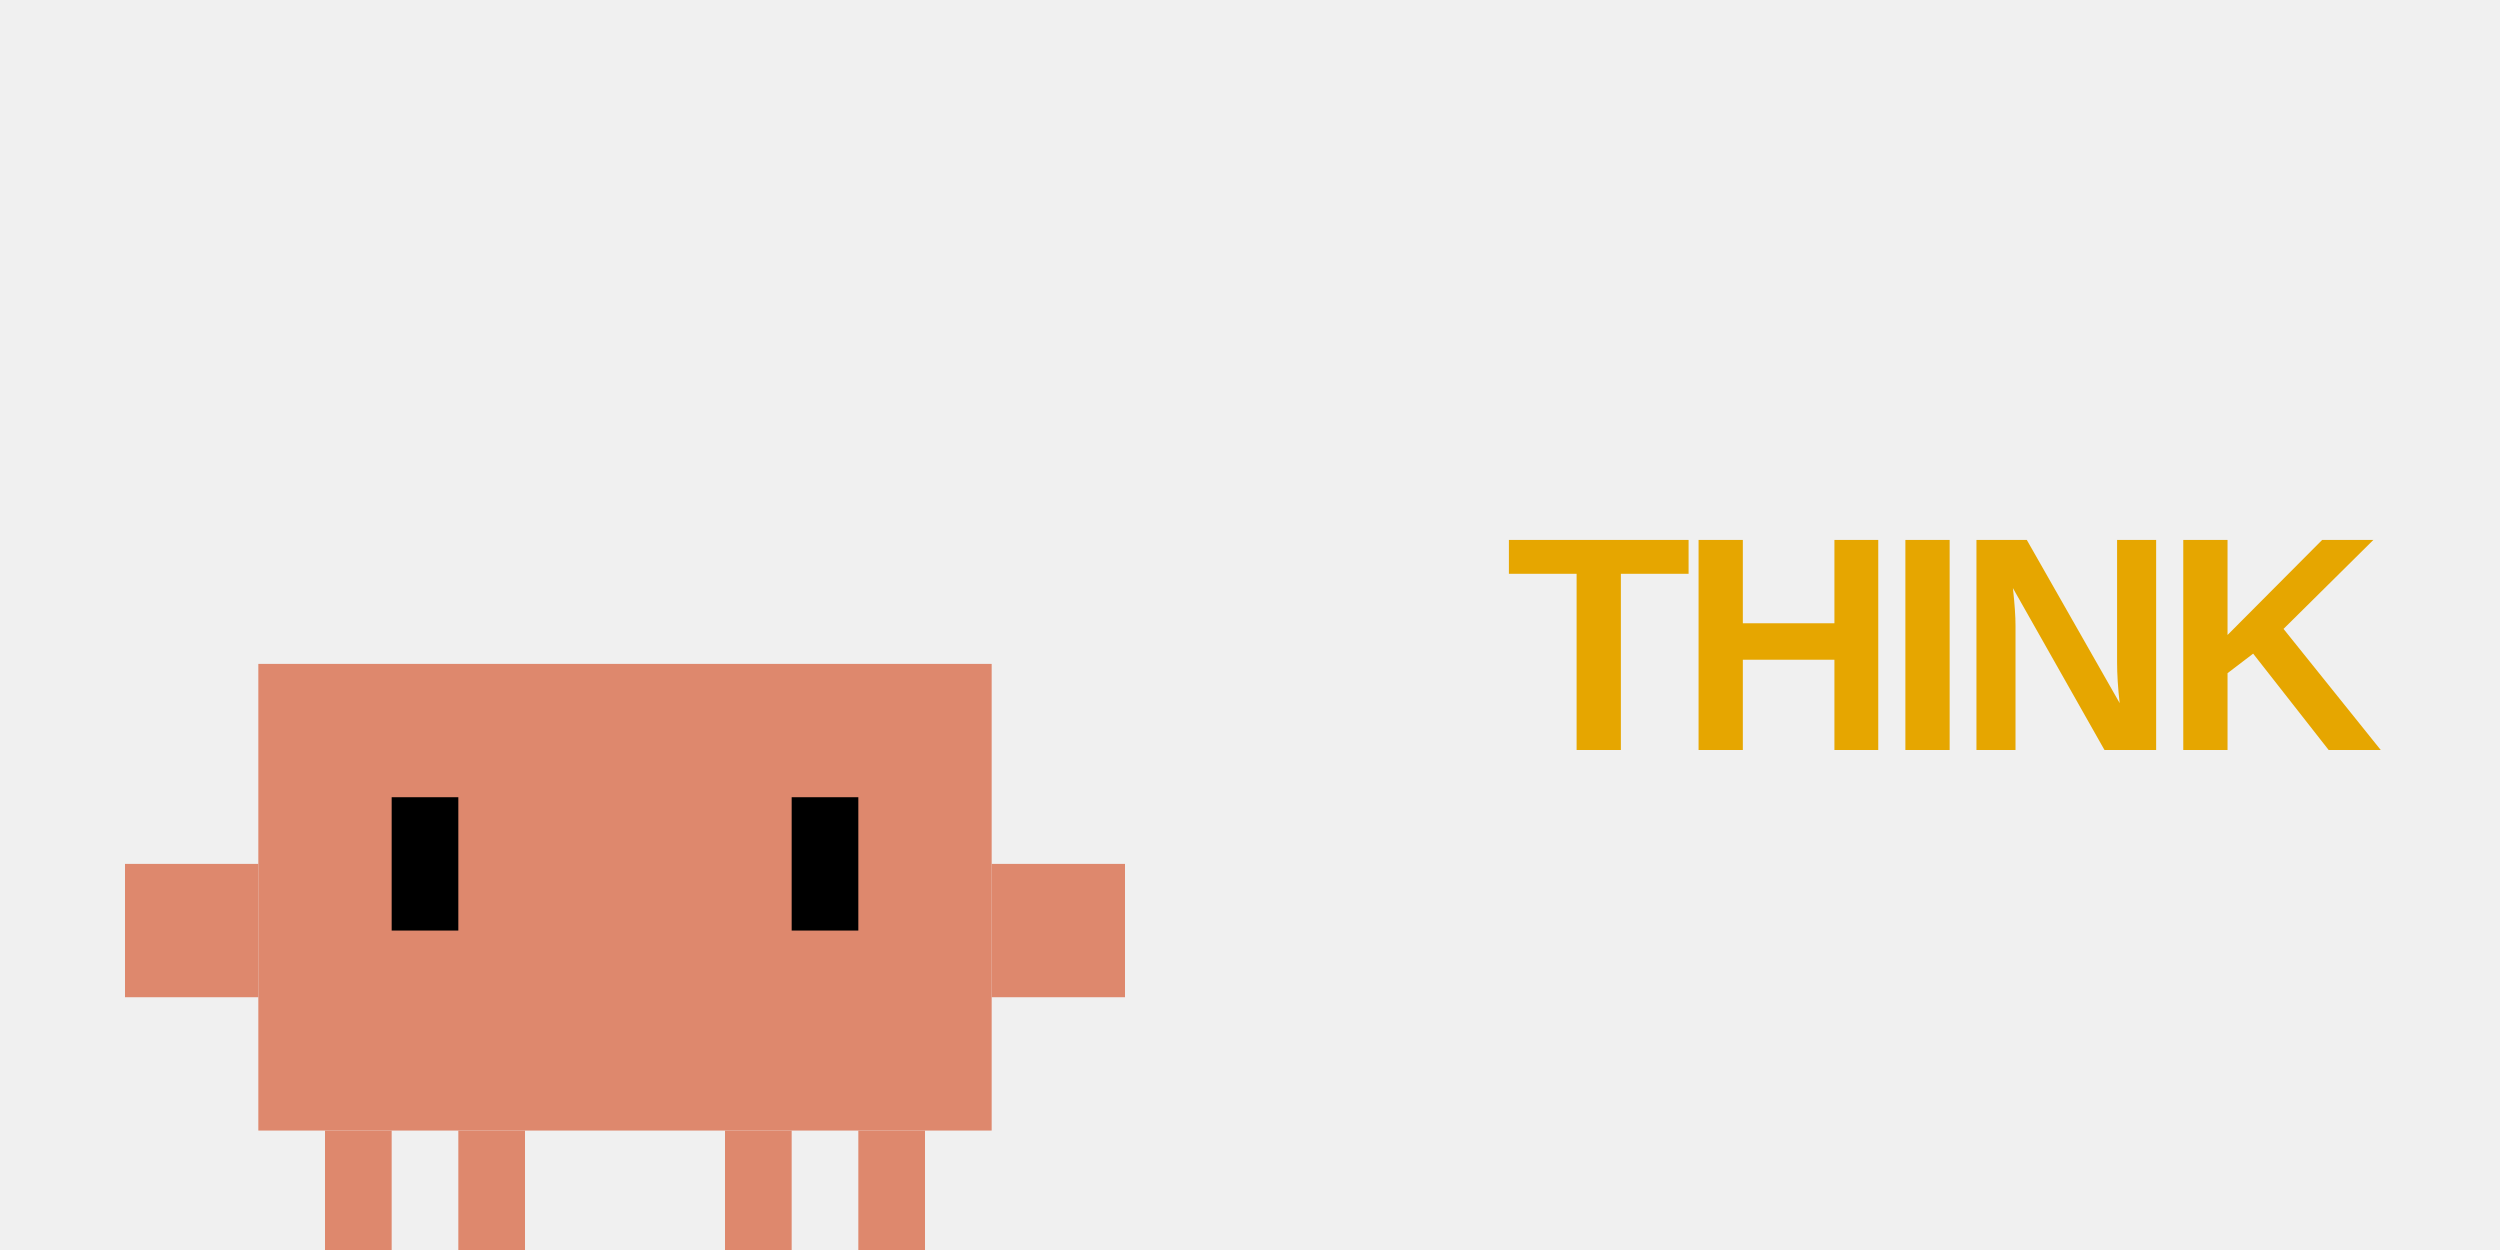
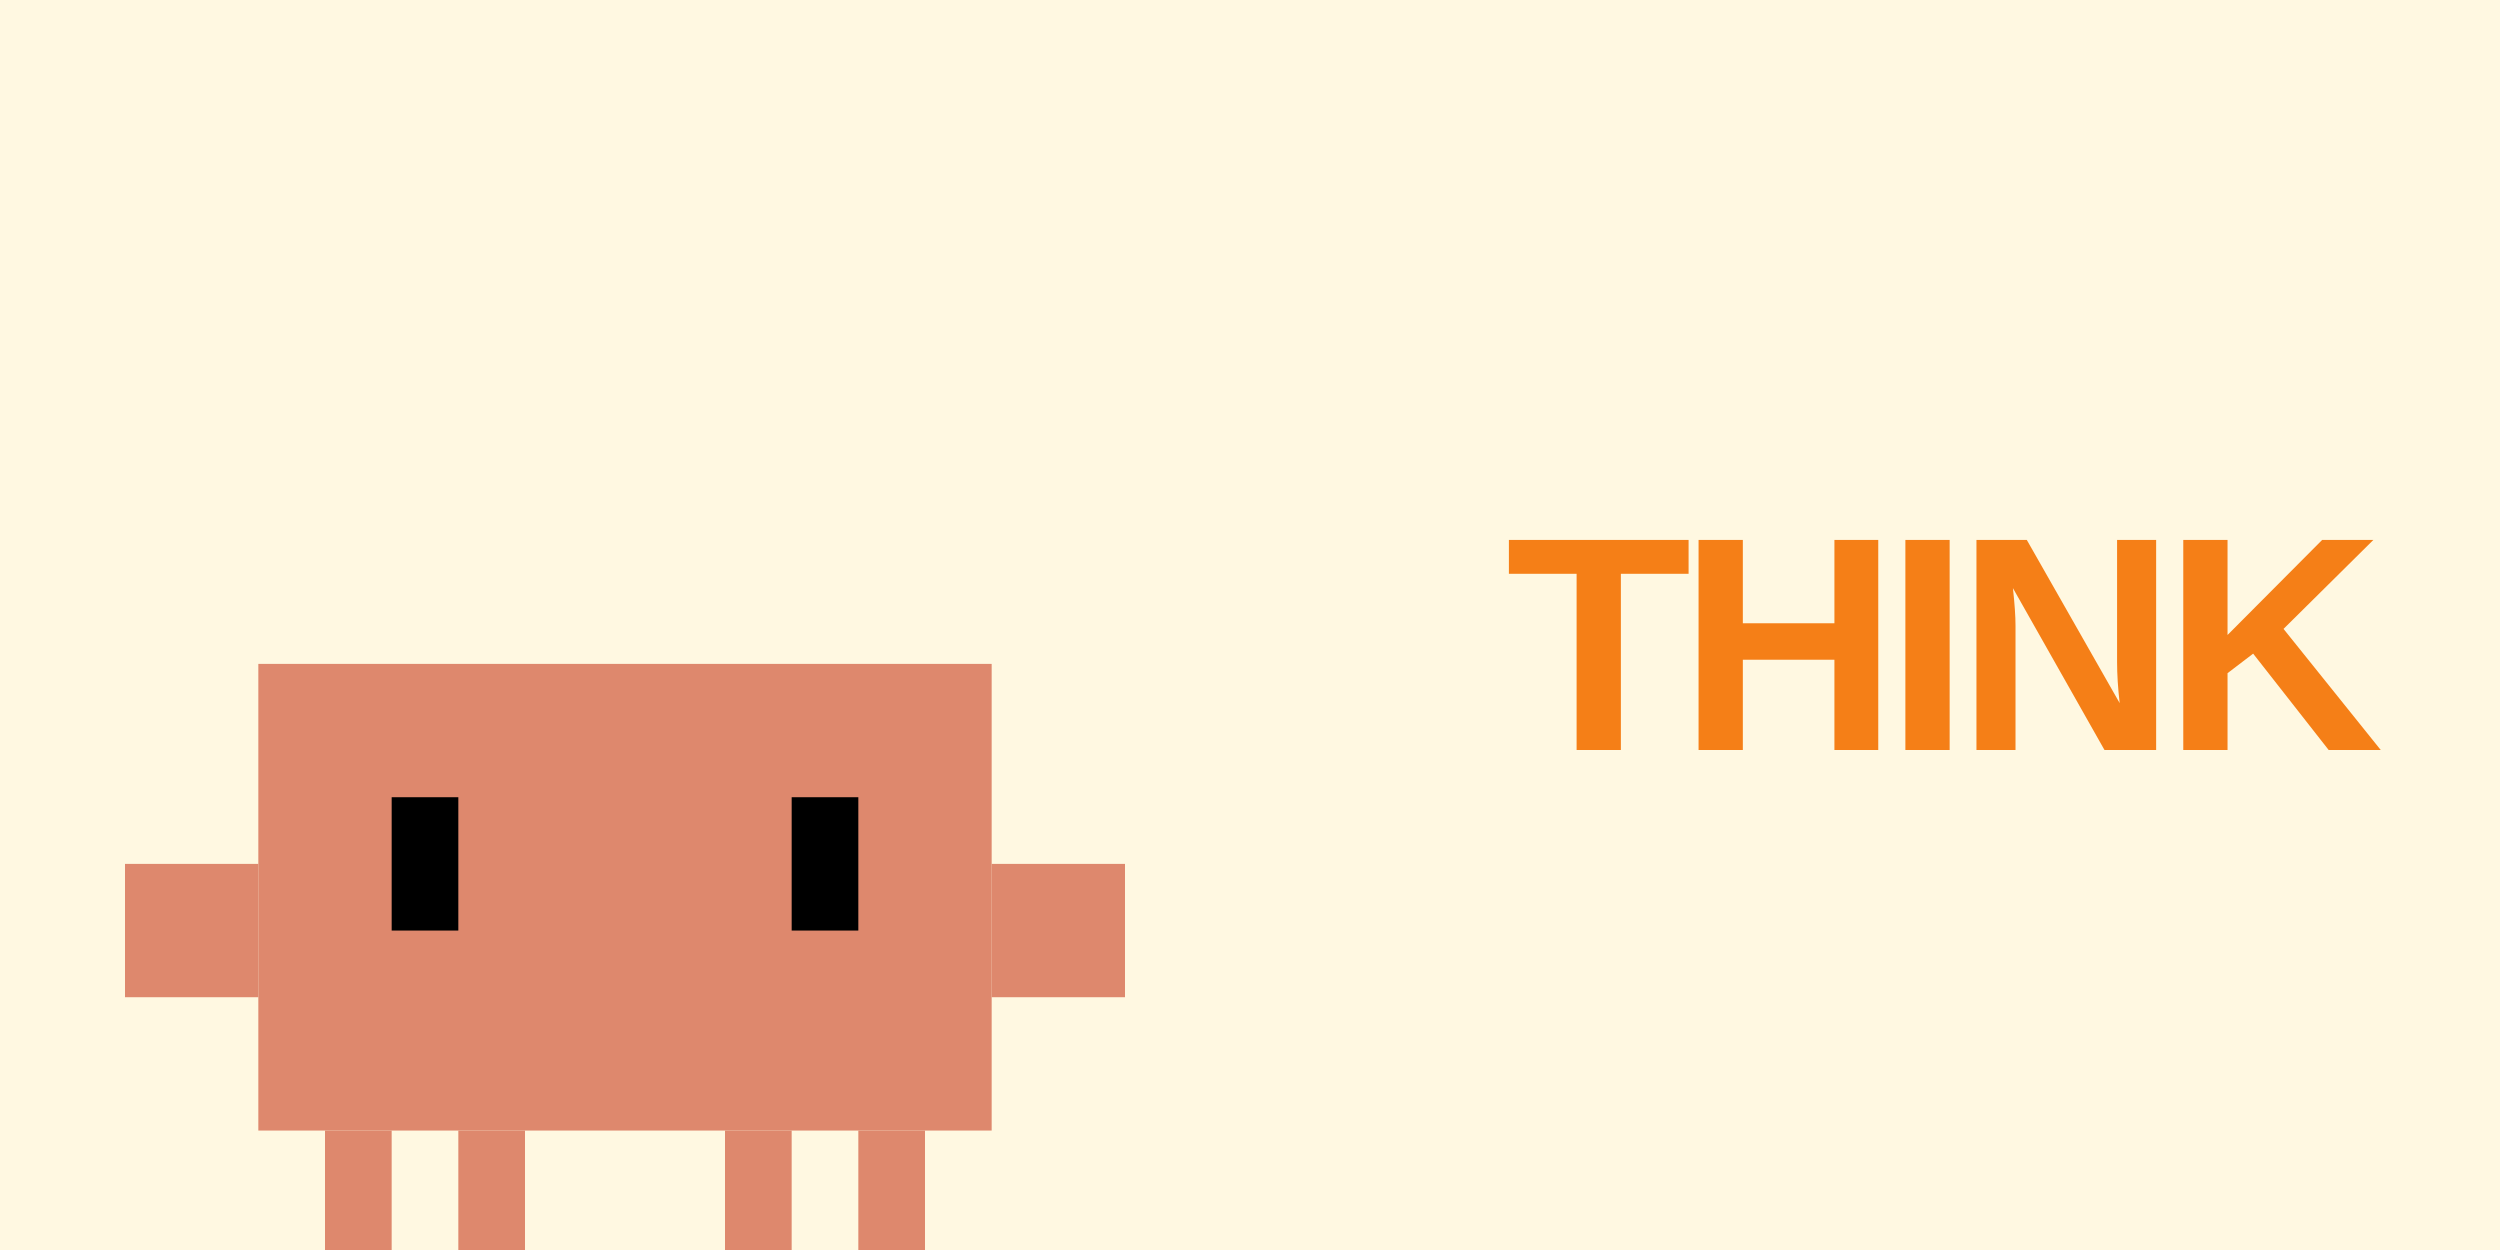
<svg xmlns="http://www.w3.org/2000/svg" viewBox="-15 -25 90 45">
  <defs>
    <style>
      #ground-shadow {
        transform-box: view-box;
        transform-origin: 7.5px 15.5px;
        animation: shadow-think 12s infinite ease-in-out;
      }

      .body-breathe {
        transform-box: view-box;
        transform-origin: 7.5px 13px;
        animation: body-breathe 12s infinite ease-in-out;
      }

      .body-attend {
        transform-box: view-box;
        transform-origin: 7.5px 13px;
        animation: body-attend 12s infinite ease-in-out;
      }

      .arm-left,
      .arm-right,
      .leg-left-inner,
      .leg-left-outer,
      .leg-right-inner,
      .leg-right-outer {
        transform-box: fill-box;
        transform-origin: 50% 0%;
      }

      .arm-left {
        transform-origin: 100% 0%;
        animation: arm-left-think 12s infinite ease-in-out;
      }
      .arm-right {
        transform-origin: 0% 0%;
        animation: arm-right-think 12s infinite ease-in-out;
      }

      .eyes {
        transform-box: view-box;
        transform-origin: 7.5px 9px;
        animation: eyes-think 12s infinite ease-in-out;
      }

      .eyes-rect  { animation: eyes-rect-vis  12s infinite step-end; }
      .eyes-smile { opacity: 0; animation: eyes-smile-vis 12s infinite step-end; }

      .left-bubble,
      .right-bubble {
        transform-box: fill-box;
        transform-origin: 50% 100%;
        opacity: 0;
      }
      .left-bubble  { animation: left-bubble-life 12s infinite ease-in-out; }
      .right-bubble { animation: right-bubble-life 12s infinite ease-in-out; }

      .dot { opacity: 0; }
      .left-bubble  .dot1 { animation: left-dot-1  12s infinite step-end; }
      .left-bubble  .dot2 { animation: left-dot-2  12s infinite step-end; }
      .left-bubble  .dot3 { animation: left-dot-3  12s infinite step-end; }
      .right-bubble .dot1 { animation: right-dot-1 12s infinite step-end; }
      .right-bubble .dot2 { animation: right-dot-2 12s infinite step-end; }
      .right-bubble .dot3 { animation: right-dot-3 12s infinite step-end; }

      .bubble-flow { opacity: 0; }
      .left-bubble  .flow1 { animation: left-flow-1  12s infinite ease-in-out; }
      .left-bubble  .flow2 { animation: left-flow-2  12s infinite ease-in-out; }
      .left-bubble  .flow3 { animation: left-flow-3  12s infinite ease-in-out; }
      .left-bubble  .flow4 { animation: left-flow-4  12s infinite ease-in-out; }
      .right-bubble .flow1 { animation: right-flow-1 12s infinite ease-in-out; }
      .right-bubble .flow2 { animation: right-flow-2 12s infinite ease-in-out; }
      .right-bubble .flow3 { animation: right-flow-3 12s infinite ease-in-out; }
      .right-bubble .flow4 { animation: right-flow-4 12s infinite ease-in-out; }

      .left-spark,
      .right-spark {
        transform-box: fill-box;
        transform-origin: 50% 50%;
        opacity: 0;
      }
      .left-spark  { animation: left-spark-bling  12s infinite ease-out; }
      .right-spark { animation: right-spark-bling 12s infinite ease-out; }

      /* THINKING 标签：与其他状态的呼吸式闪烁节奏一致 */
      .thinking-label {
        animation: thinking-pulse 3s ease-in-out infinite;
        transform-origin: 55px 0px;
      }

      @keyframes shadow-think {
        0%, 3%, 52%, 99%, 100% { opacity: 0.5; transform: translateX(0) scaleX(1); }
        15%, 43%               { opacity: 0.4; transform: translateX(-0.28px) scaleX(0.9); }
        70%, 96%               { opacity: 0.4; transform: translateX(0.28px) scaleX(0.9); }
      }
      @keyframes body-breathe {
        0%, 3%, 52%, 99%, 100%       { transform: scale(1, 1) translateY(0); }
        15%, 29%, 43%, 70%, 84%, 96% { transform: scale(1.006, 0.994) translateY(0.08px); }
        22%, 36%, 64%, 78%, 90%      { transform: scale(1.014, 0.986) translateY(0.18px); }
        54%                          { transform: scale(0.996, 1.004) translateY(-0.08px); }
      }
      @keyframes body-attend {
        0%, 3%, 52%, 99%, 100% { transform: translate(0, 0) rotate(0deg); }
        7%   { transform: translate(-0.3px, 0.08px) rotate(-1.6deg); }
        15%  { transform: translate(-0.48px, 0.14px) rotate(-2.6deg); }
        30%  { transform: translate(-0.45px, 0.1px) rotate(-2.3deg); }
        42%  { transform: translate(-0.4px, 0.08px) rotate(-2.0deg); }
        49%  { transform: translate(-0.2px, 0.04px) rotate(-0.8deg); }
        51%  { transform: translate(-0.05px, 0) rotate(-0.2deg); }
        54%  { transform: translate(0, 0.08px) rotate(0deg); }
        58%  { transform: translate(0.3px, 0.08px) rotate(1.6deg); }
        70%  { transform: translate(0.48px, 0.14px) rotate(2.6deg); }
        84%  { transform: translate(0.45px, 0.1px) rotate(2.3deg); }
        96%  { transform: translate(0.32px, 0.06px) rotate(1.4deg); }
        98%  { transform: translate(0.05px, 0) rotate(0.2deg); }
      }

      @keyframes arm-left-think {
        0%, 3%, 52%, 99%, 100% { transform: translate(0, 0) rotate(0deg); }
        7%        { transform: translate(0.18px, -0.7px) rotate(14deg); }
        15%, 49%  { transform: translate(0.35px, -1.05px) rotate(22deg); }
        30%       { transform: translate(0.28px, -0.92px) rotate(26deg); }
        58%, 96%  { transform: translate(-0.08px, 0.45px) rotate(0deg); }
        84%       { transform: translate(-0.12px, 0.55px) rotate(0deg); }
      }
      @keyframes arm-right-think {
        0%, 3%, 52%, 99%, 100% { transform: translate(0, 0) rotate(0deg); }
        7%, 49%   { transform: translate(0.08px, 0.45px) rotate(0deg); }
        30%       { transform: translate(0.12px, 0.55px) rotate(0deg); }
        58%       { transform: translate(-0.18px, -0.7px) rotate(-14deg); }
        70%, 96%  { transform: translate(-0.35px, -1.05px) rotate(-22deg); }
        84%       { transform: translate(-0.28px, -0.92px) rotate(-26deg); }
      }

      @keyframes eyes-think {
        0%, 3%, 52%, 99%, 100% { transform: translate(0, 0) scaleY(1); }
        5%        { transform: translate(-0.3px, -0.5px) scaleY(0.95); }
        9%, 42%   { transform: translate(-0.45px, -0.78px) scaleY(0.85); }
        43%       { transform: translate(-0.45px, -0.78px) scaleY(0.12); }
        44%, 47%  { transform: translate(-0.45px, -0.78px) scaleY(1); }
        48%       { transform: translate(-0.45px, -0.78px) scaleY(0.12); }
        50%       { transform: translate(-0.15px, -0.25px) scaleY(0.95); }
        54%       { transform: translate(0, 0) scaleY(0.18); }
        55%       { transform: translate(0.3px, -0.5px) scaleY(0.95); }
        59%, 88%  { transform: translate(0.45px, -0.78px) scaleY(0.85); }
        92%       { transform: translate(0.45px, -0.78px) scaleY(0.12); }
        93%, 96%  { transform: translate(0.45px, -0.78px) scaleY(1); }
        97%       { transform: translate(0.45px, -0.78px) scaleY(0.12); }
        98%       { transform: translate(0.2px, -0.4px) scaleY(0.95); }
        100%      { transform: translate(0, 0) scaleY(1); }
      }

      @keyframes eyes-rect-vis {
        0%   { opacity: 1; }
        43%  { opacity: 0; }
        48%  { opacity: 1; }
        92%  { opacity: 0; }
        97%  { opacity: 1; }
      }
      @keyframes eyes-smile-vis {
        0%   { opacity: 0; }
        43%  { opacity: 1; }
        48%  { opacity: 0; }
        92%  { opacity: 1; }
        97%  { opacity: 0; }
      }

      @keyframes left-bubble-life {
        0%, 3%    { opacity: 0; transform: translate(-0.2px, 0.7px) scale(0.82); }
        5%        { opacity: 0.75; transform: translate(-0.1px, 0.25px) scale(0.94); }
        7%        { opacity: 1; transform: translate(0, 0) scale(1.04); }
        10%, 43%  { opacity: 1; transform: translate(0, 0) scale(1); }
        46%       { opacity: 1; transform: translate(0, -0.2px) scale(1.02); }
        48%       { opacity: 1; transform: translate(0, -0.18px) scale(1.01); }
        49%       { opacity: 1; transform: translate(0, 0) scale(1); }
        52%       { opacity: 0; transform: translate(0, 0.65px) scale(0.9); }
        53%, 100% { opacity: 0; transform: translate(0, 0.65px) scale(0.9); }
      }
      @keyframes right-bubble-life {
        0%, 53%   { opacity: 0; transform: translate(0.2px, 0.7px) scale(0.82); }
        54%       { opacity: 0.75; transform: translate(0.1px, 0.25px) scale(0.94); }
        58%       { opacity: 1; transform: translate(0, 0) scale(1.04); }
        61%, 92%  { opacity: 1; transform: translate(0, 0) scale(1); }
        94%       { opacity: 1; transform: translate(0, -0.2px) scale(1.02); }
        96%       { opacity: 1; transform: translate(0, -0.18px) scale(1.01); }
        97%       { opacity: 1; transform: translate(0, 0) scale(1); }
        99%       { opacity: 0; transform: translate(0, 0.65px) scale(0.9); }
        100%      { opacity: 0; transform: translate(0, 0.65px) scale(0.9); }
      }

      @keyframes left-dot-1 {
        0%, 7.99%, 17.99%, 19.99%, 29.99%, 31.99%, 48.99%, 100% { opacity: 0; }
        8%, 17.98%, 20%, 29.98%, 32%, 48.98%                    { opacity: 1; }
      }
      @keyframes left-dot-2 {
        0%, 11.99%, 17.99%, 23.99%, 29.99%, 35.99%, 48.99%, 100% { opacity: 0; }
        12%, 17.98%, 24%, 29.98%, 36%, 48.98%                    { opacity: 1; }
      }
      @keyframes left-dot-3 {
        0%, 15.99%, 17.99%, 27.99%, 29.99%, 39.99%, 48.99%, 100% { opacity: 0; }
        16%, 17.98%, 28%, 29.98%, 40%, 48.98%                    { opacity: 1; }
      }
      @keyframes right-dot-1 {
        0%, 58.99%, 68.99%, 70.99%, 80.99%, 82.99%, 98.49%, 100% { opacity: 0; }
        59%, 68.98%, 71%, 80.98%, 83%, 98.48%                    { opacity: 1; }
      }
      @keyframes right-dot-2 {
        0%, 62.99%, 68.99%, 74.99%, 80.99%, 86.99%, 98.49%, 100% { opacity: 0; }
        63%, 68.98%, 75%, 80.98%, 87%, 98.48%                    { opacity: 1; }
      }
      @keyframes right-dot-3 {
        0%, 66.99%, 68.99%, 78.99%, 80.99%, 90.99%, 98.49%, 100% { opacity: 0; }
        67%, 68.98%, 79%, 80.98%, 91%, 98.48%                    { opacity: 1; }
      }

      @keyframes left-flow-1 {
        0%, 10%, 22%, 100% { opacity: 0; }
        14%, 18%           { opacity: 0.7; }
      }
      @keyframes left-flow-2 {
        0%, 16%, 28%, 100% { opacity: 0; }
        20%, 24%           { opacity: 0.7; }
      }
      @keyframes left-flow-3 {
        0%, 22%, 34%, 100% { opacity: 0; }
        26%, 30%           { opacity: 0.7; }
      }
      @keyframes left-flow-4 {
        0%, 28%, 40%, 100% { opacity: 0; }
        32%, 36%           { opacity: 0.7; }
      }
      @keyframes right-flow-1 {
        0%, 62%, 74%, 100% { opacity: 0; }
        66%, 70%           { opacity: 0.7; }
      }
      @keyframes right-flow-2 {
        0%, 68%, 80%, 100% { opacity: 0; }
        72%, 76%           { opacity: 0.7; }
      }
      @keyframes right-flow-3 {
        0%, 74%, 86%, 100% { opacity: 0; }
        78%, 82%           { opacity: 0.7; }
      }
      @keyframes right-flow-4 {
        0%, 80%, 92%, 100% { opacity: 0; }
        84%, 88%           { opacity: 0.7; }
      }

      @keyframes left-spark-bling {
        0%, 43%, 49%, 100% { opacity: 0; transform: scale(0.4); }
        44%                { opacity: 0; transform: scale(0.5); }
        45%                { opacity: 1; transform: scale(1.35); }
        46.5%              { opacity: 1; transform: scale(1); }
        48%                { opacity: 0.4; transform: scale(0.7); }
      }
      @keyframes right-spark-bling {
        0%, 91%, 97%, 100% { opacity: 0; transform: scale(0.4); }
        92%                { opacity: 0; transform: scale(0.5); }
        93%                { opacity: 1; transform: scale(1.35); }
        94.5%              { opacity: 1; transform: scale(1); }
        96%                { opacity: 0.4; transform: scale(0.7); }
      }

      @keyframes thinking-pulse {
-         0%, 100% { opacity: 0.9; }
-         50%      { opacity: 0.4; }
+         0%, 100% { opacity: 1.0; }
+         50%      { opacity: 0.65; }
      }
    </style>
  </defs>
+   <rect x="-15" y="-25" width="90" height="45" fill="#FFF8E1" />
  <g transform="translate(-10.5, -15.5) scale(2.4)">
    <rect id="ground-shadow" x="3" y="15" width="9" height="1" fill="#000000" opacity="0.5" />
    <g id="legs-static" fill="#DE886D">
      <rect id="outer-left-leg" x="3" y="13" width="1" height="2" />
      <rect id="inner-left-leg" x="5" y="13" width="1" height="2" />
      <rect id="inner-right-leg" x="9" y="13" width="1" height="2" />
      <rect id="outer-right-leg" x="11" y="13" width="1" height="2" />
    </g>
    <g id="master-group">
      <g class="body-breathe">
        <g id="clawd-body" class="body-attend">
          <g id="body-color-group" fill="#DE886D">
            <rect id="torso" x="2" y="6" width="11" height="7" />
            <rect class="arm-left" id="left-arm" x="0" y="9" width="2" height="2" />
            <rect class="arm-right" id="right-arm" x="13" y="9" width="2" height="2" />
          </g>
          <g class="eyes" id="eyes-color-group">
            <g class="eyes-rect" fill="#000000">
              <rect id="left-eye" x="4" y="8" width="1" height="2" />
              <rect id="right-eye" x="10" y="8" width="1" height="2" />
            </g>
            <g class="eyes-smile" fill="none" stroke="#000000" stroke-width="0.7" stroke-linecap="round" stroke-linejoin="round">
              <polyline points="3.5,9 4.5,8 5.5,9" />
              <polyline points="9.5,9 10.5,8 11.5,9" />
            </g>
          </g>
        </g>
      </g>
      <g class="left-bubble">
-         <path d="M-1 -4 H6 V-3 H7 V2 H6 V3 H-1 V2 H-2 V-3 H-1 Z" fill="#FFFFFF" />
+         <path d="M-1 -4 H6 V-3 H7 V2 H6 V3 H-1 V2 H-2 V-3 H-1 Z" fill="#FFFFFF" stroke="#9E9E9E" stroke-width="0.3" />
        <rect class="bubble-flow flow1" x="3" y="-5" width="1" height="1" fill="#BFEAFF" />
        <rect class="bubble-flow flow2" x="8" y="0" width="1" height="1" fill="#BFEAFF" />
        <rect class="bubble-flow flow3" x="4" y="4" width="1" height="1" fill="#BFEAFF" />
        <rect class="bubble-flow flow4" x="-3" y="0" width="1" height="1" fill="#BFEAFF" />
        <rect x="1" y="4" width="1" height="1" fill="#FFFFFF" />
        <rect x="2" y="5.5" width="0.5" height="0.5" fill="#FFFFFF" />
        <rect class="dot dot1" x="0" y="-1" width="1" height="1" fill="#256891" />
        <rect class="dot dot2" x="2" y="-1" width="1" height="1" fill="#256891" />
        <rect class="dot dot3" x="4" y="-1" width="1" height="1" fill="#256891" />
      </g>
      <g class="right-bubble">
-         <path d="M9 -4 H16 V-3 H17 V2 H16 V3 H9 V2 H8 V-3 H9 Z" fill="#FFFFFF" />
+         <path d="M9 -4 H16 V-3 H17 V2 H16 V3 H9 V2 H8 V-3 H9 Z" fill="#FFFFFF" stroke="#9E9E9E" stroke-width="0.3" />
        <rect class="bubble-flow flow1" x="12" y="-5" width="1" height="1" fill="#BFEAFF" />
        <rect class="bubble-flow flow2" x="18" y="0" width="1" height="1" fill="#BFEAFF" />
        <rect class="bubble-flow flow3" x="15" y="4" width="1" height="1" fill="#BFEAFF" />
        <rect class="bubble-flow flow4" x="7" y="0" width="1" height="1" fill="#BFEAFF" />
        <rect x="13" y="4" width="1" height="1" fill="#FFFFFF" />
        <rect x="12.5" y="5.5" width="0.5" height="0.5" fill="#FFFFFF" />
        <rect class="dot dot1" x="10" y="-1" width="1" height="1" fill="#256891" />
        <rect class="dot dot2" x="12" y="-1" width="1" height="1" fill="#256891" />
        <rect class="dot dot3" x="14" y="-1" width="1" height="1" fill="#256891" />
      </g>
      <g class="left-spark">
        <rect x="6" y="-7" width="1" height="0.6" fill="#FFE066" />
        <rect x="6" y="-6.4" width="1" height="1" fill="#FFE066" />
        <rect x="6" y="-5.4" width="1" height="0.6" fill="#FFE066" />
        <rect x="5" y="-6.4" width="1" height="1" fill="#FFE066" />
        <rect x="7" y="-6.4" width="1" height="1" fill="#FFE066" />
      </g>
      <g class="right-spark">
        <rect x="8" y="-7" width="1" height="0.6" fill="#FFE066" />
        <rect x="8" y="-6.4" width="1" height="1" fill="#FFE066" />
        <rect x="8" y="-5.4" width="1" height="0.6" fill="#FFE066" />
        <rect x="7" y="-6.4" width="1" height="1" fill="#FFE066" />
        <rect x="9" y="-6.4" width="1" height="1" fill="#FFE066" />
      </g>
    </g>
  </g>
  <g class="thinking-label">
-     <text x="55" y="2" text-anchor="middle" font-family="'Söhne', 'Helvetica Neue', Arial, sans-serif" font-size="11" font-weight="900" fill="#E6A600" letter-spacing="-0.5">THINK</text>
+     <text x="55" y="2" text-anchor="middle" font-family="'Söhne', 'Helvetica Neue', Arial, sans-serif" font-size="11" font-weight="900" fill="#F57F17" letter-spacing="-0.5">THINK</text>
  </g>
</svg>
